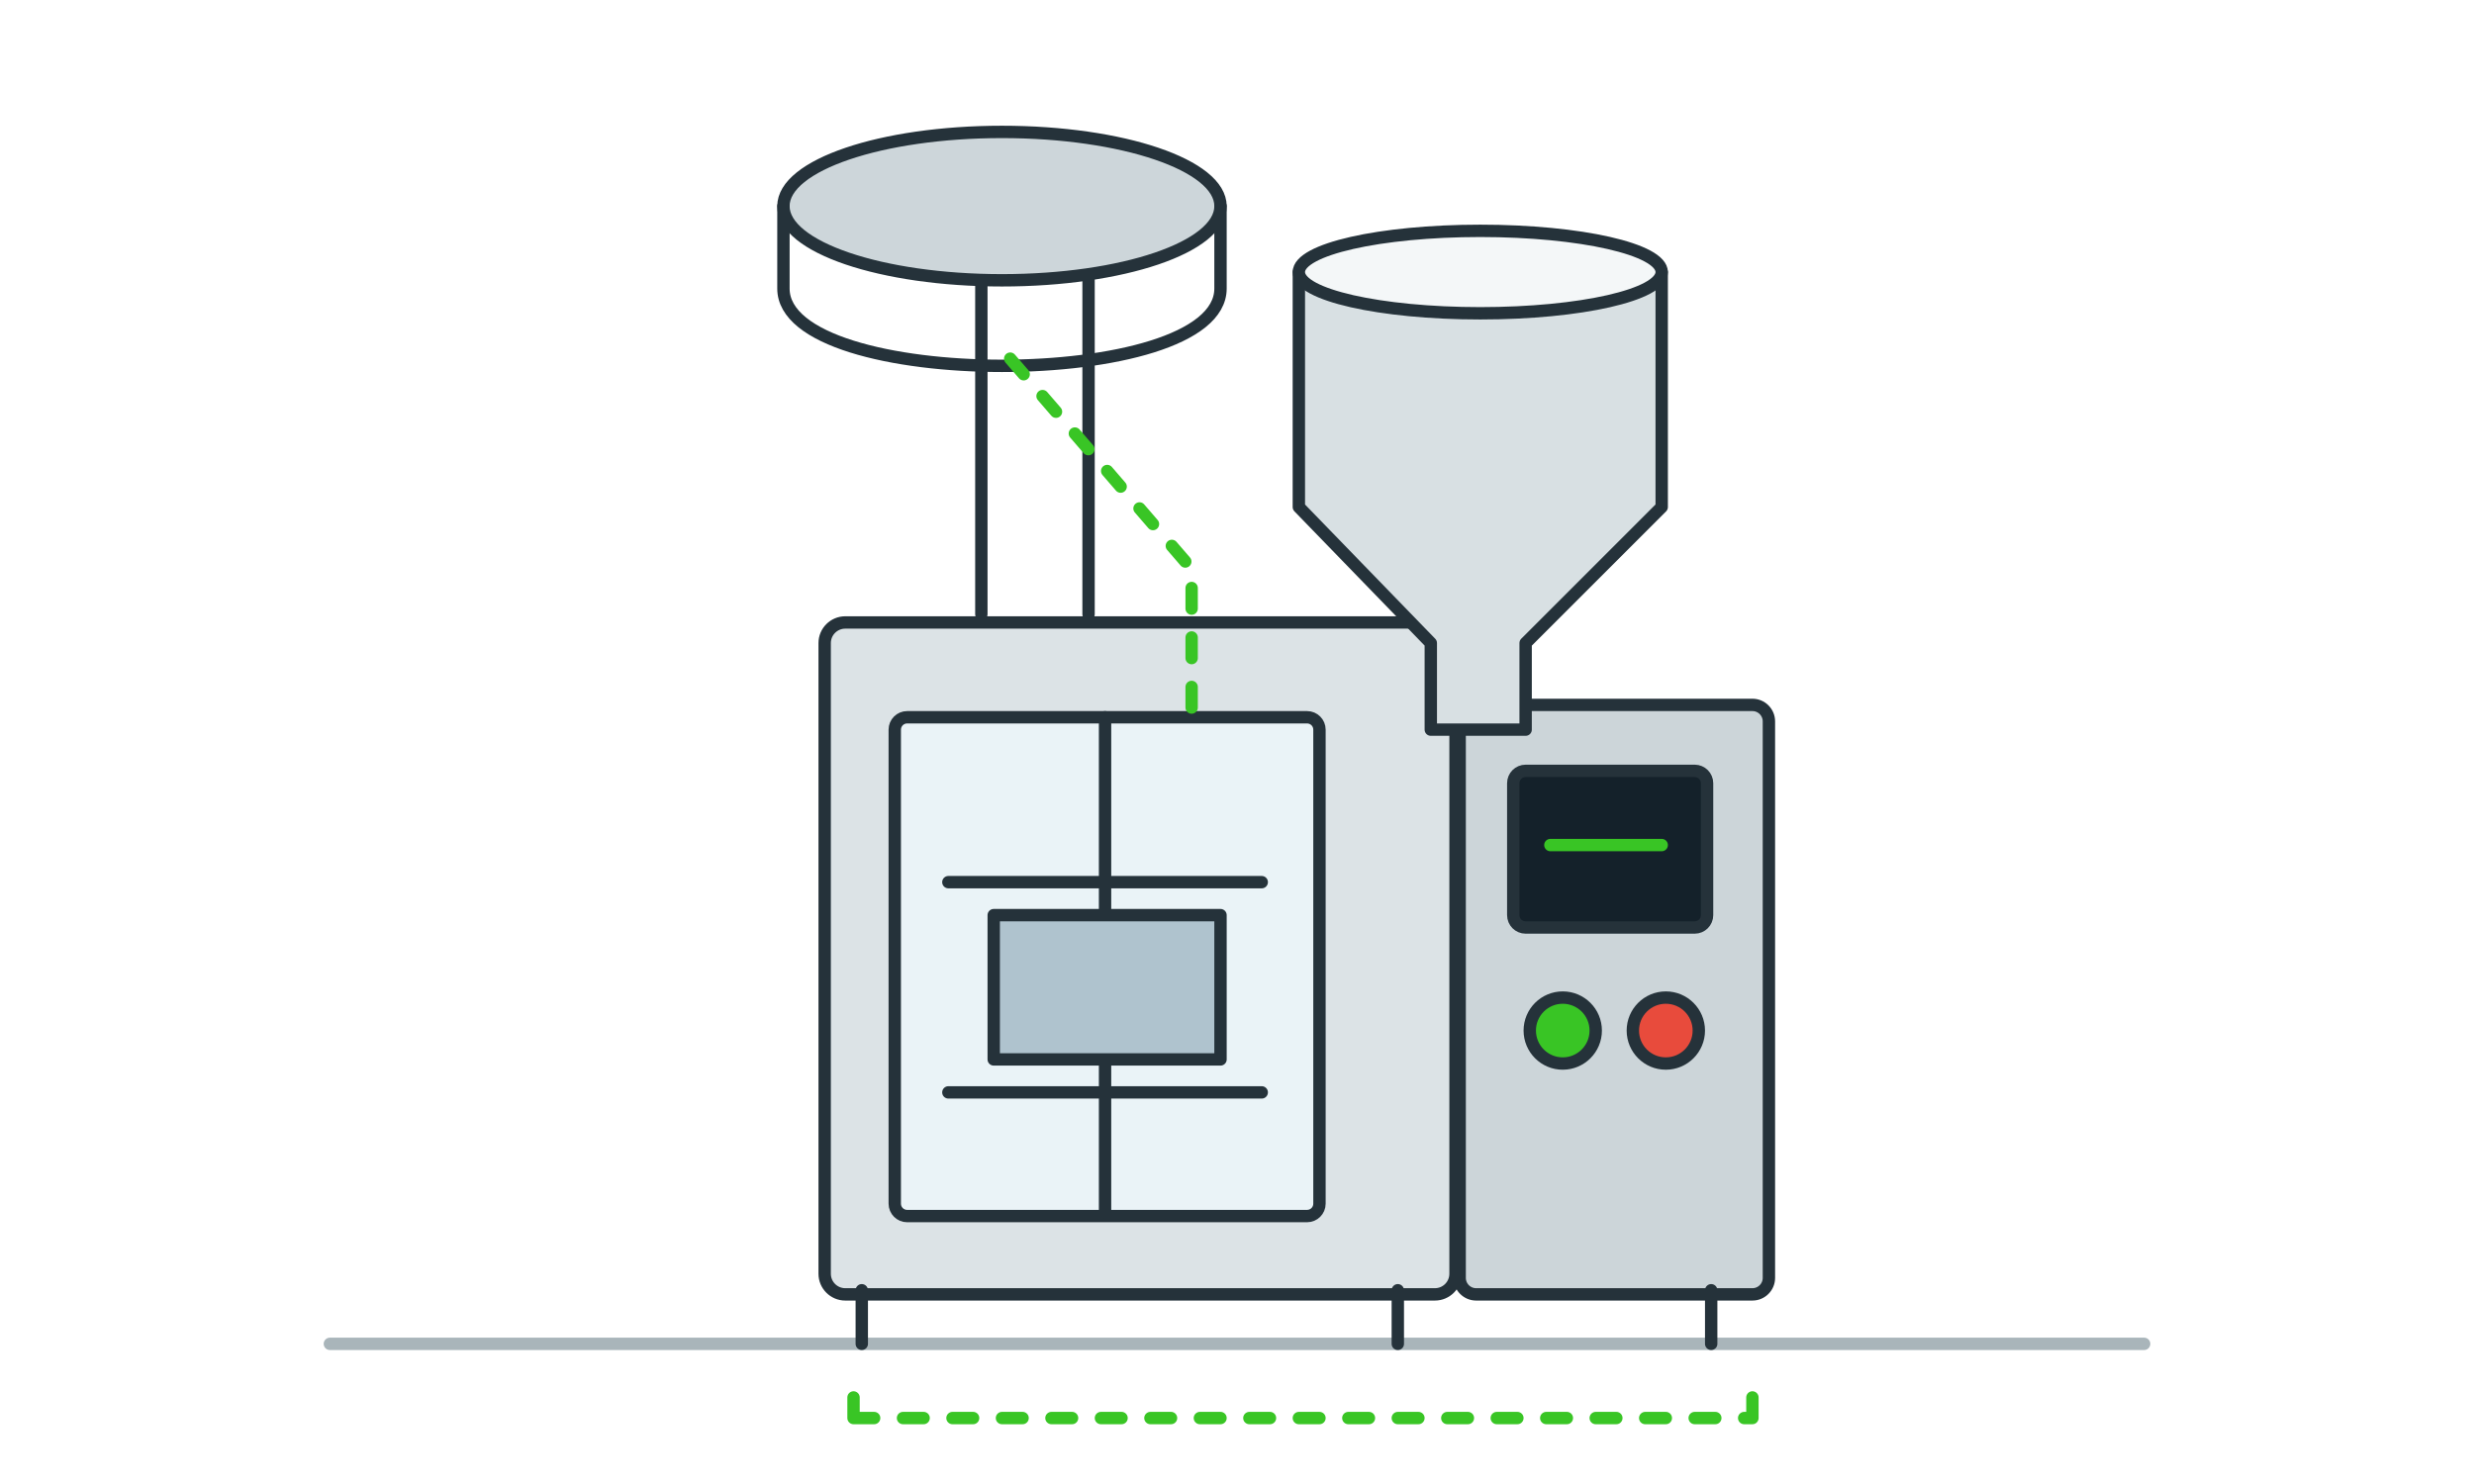
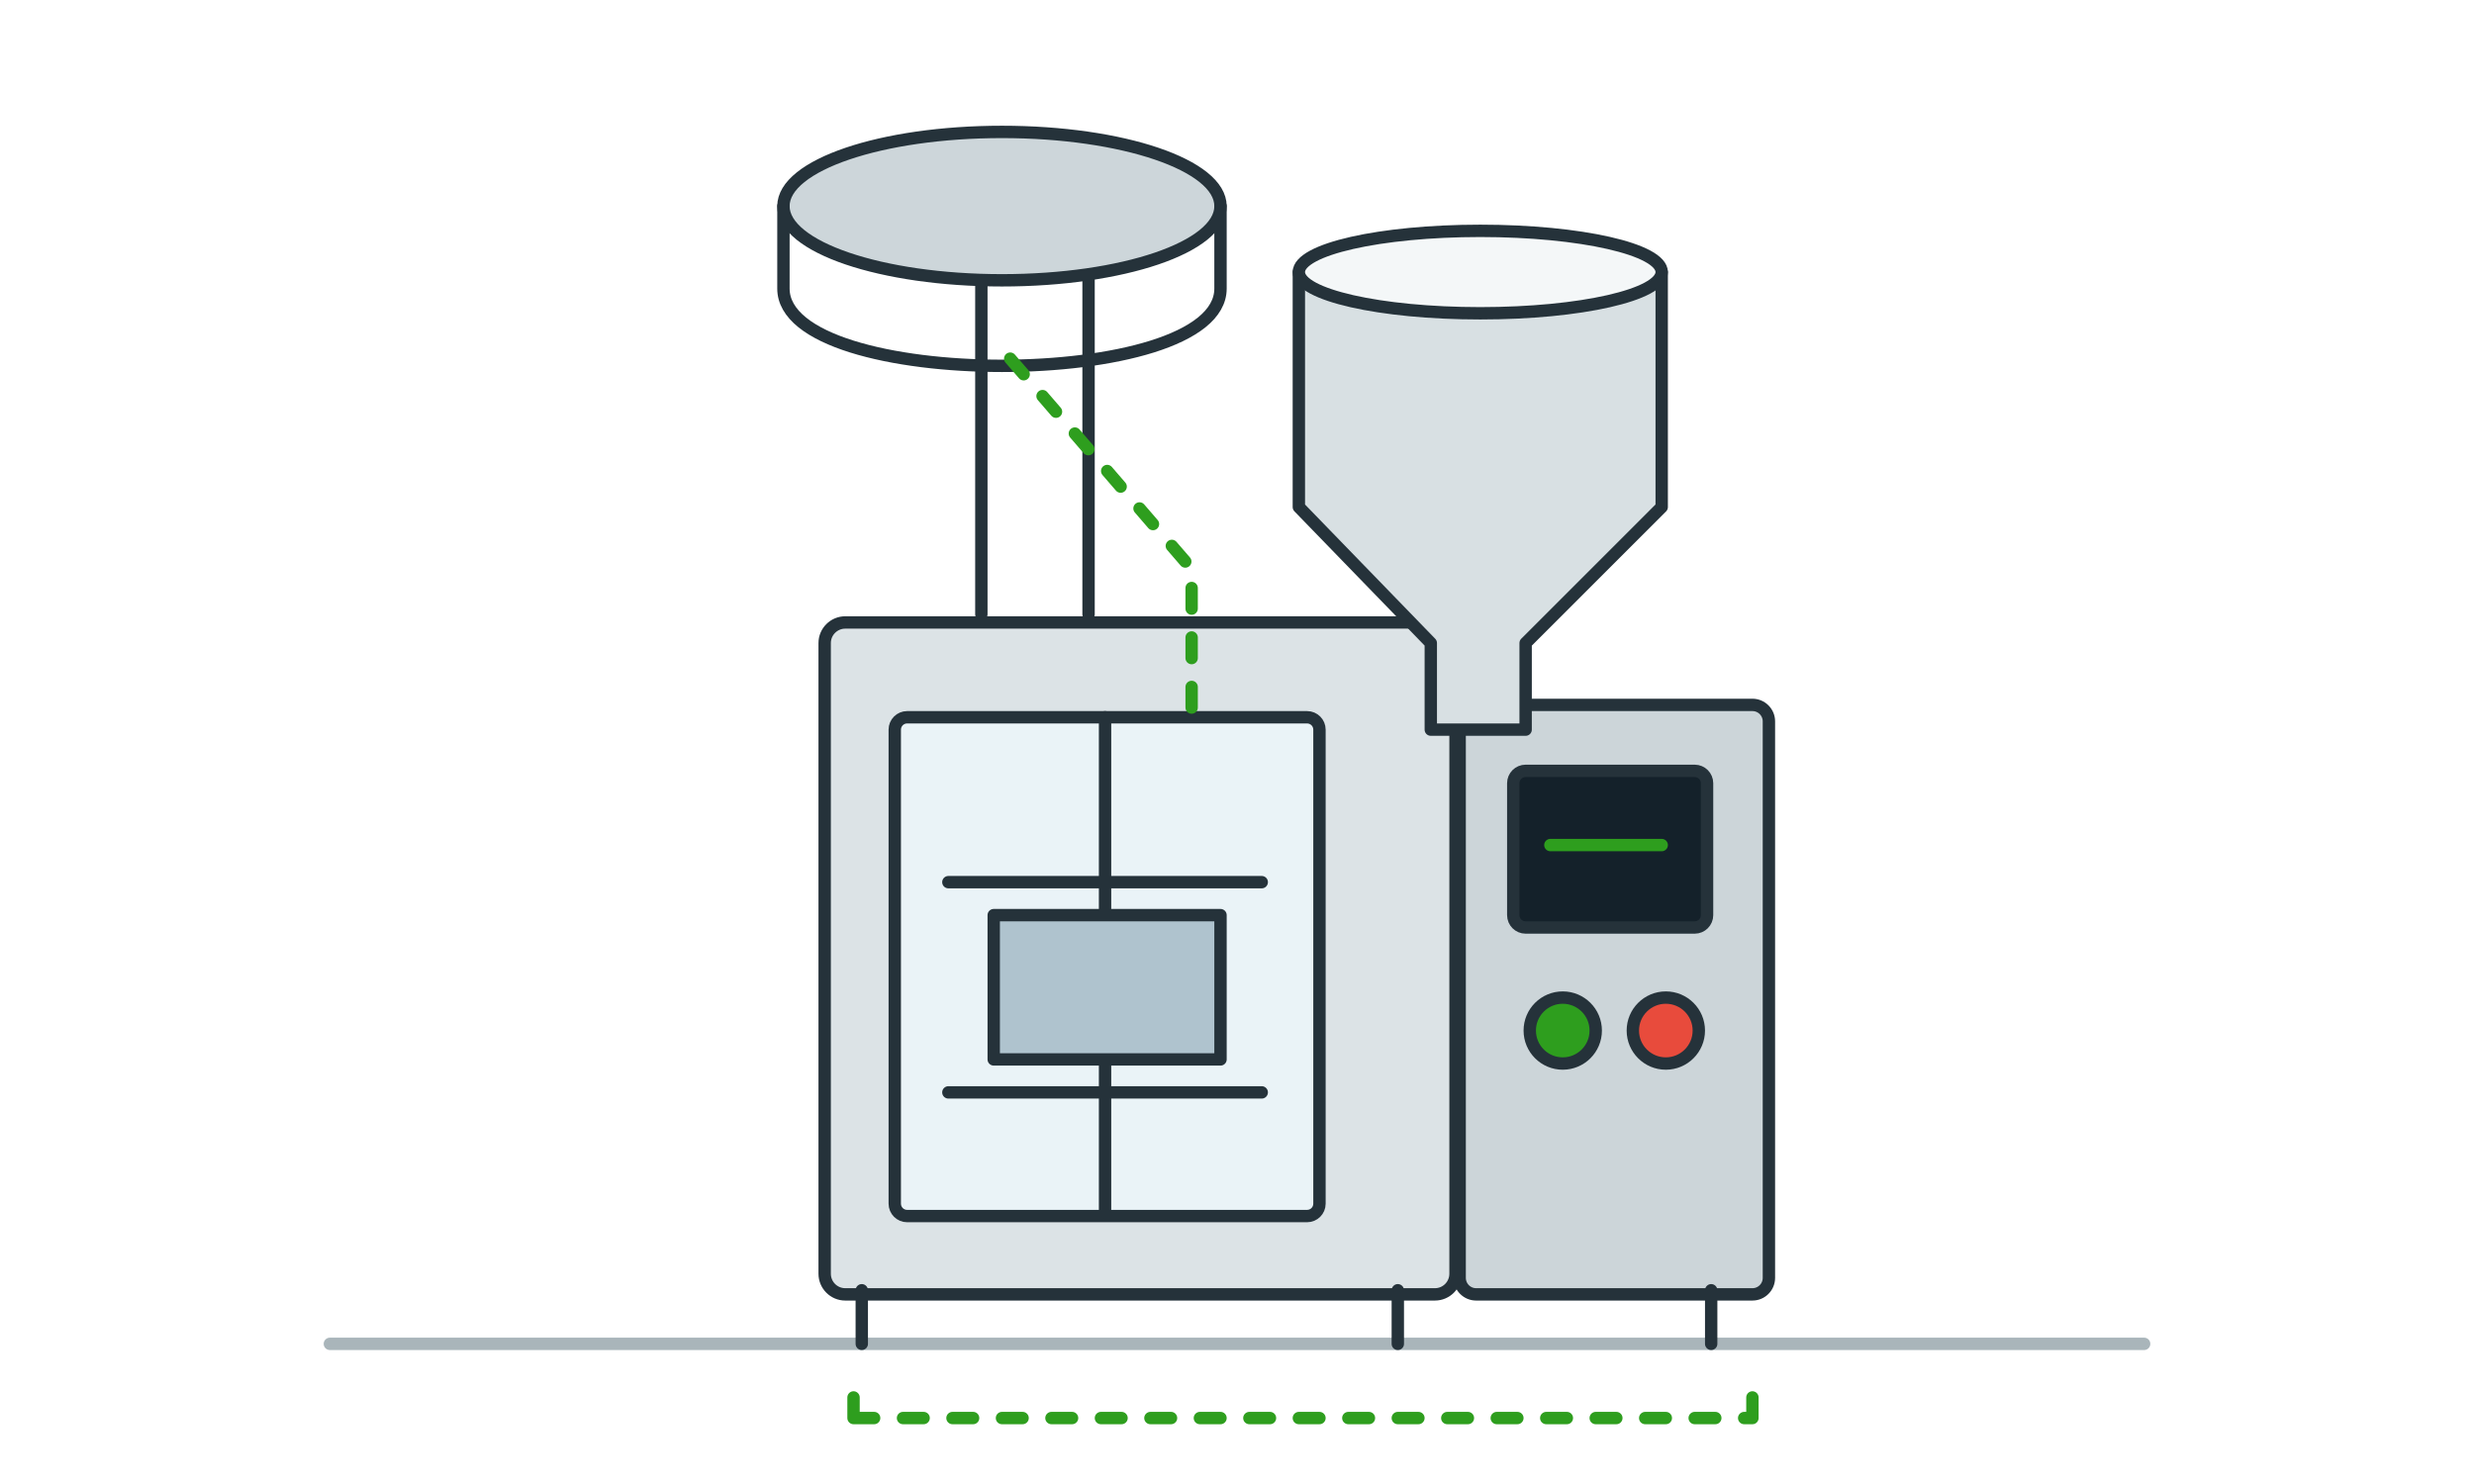
<svg xmlns="http://www.w3.org/2000/svg" viewBox="0 0 600 360" fill="none">
  <g stroke="#25323A" stroke-width="3" stroke-linecap="round" stroke-linejoin="round">
    <path d="M80 326h440" stroke="#A9B5BA" />
    <rect x="200" y="151" width="153" height="163" rx="5" fill="#DCE3E6" />
    <rect x="217" y="174" width="103" height="121" rx="3" fill="#EAF3F7" />
    <path d="M268 174v120m-38-80h76m-76 51h76" />
    <rect x="241" y="222" width="55" height="35" fill="#AFC3CE" />
    <rect x="354" y="171" width="75" height="143" rx="4" fill="#CCD5D9" />
    <rect x="367" y="187" width="47" height="38" rx="3" fill="#14212A" />
-     <path d="M376 205h27" stroke="#39C525" />
-     <circle cx="379" cy="250" r="8" fill="#39C525" />
+     <path d="M376 205h27" stroke="#2E9E1E" />
+     <circle cx="379" cy="250" r="8" fill="#2E9E1E" />
    <circle cx="404" cy="250" r="8" fill="#E84B3C" />
    <path d="M209 313v13m130-13v13m76-13v13M238 149V53h26v96" />
    <ellipse cx="243" cy="50" rx="53" ry="18" fill="#CDD6DA" />
    <path d="M190 50v20c0 25 106 25 106 0V50" />
    <path d="M315 66h88v57l-33 33v21h-23v-21l-32-33Z" fill="#D8E0E3" />
    <ellipse cx="359" cy="66" rx="44" ry="10" fill="#F4F7F8" />
-     <path d="M245 87l44 51v36M207 344h218m-218-5v10m218-10v10" stroke="#39C525" stroke-dasharray="5 7" />
+     <path d="M245 87l44 51v36M207 344h218m-218-5v10m218-10v10" stroke="#2E9E1E" stroke-dasharray="5 7" />
  </g>
</svg>
